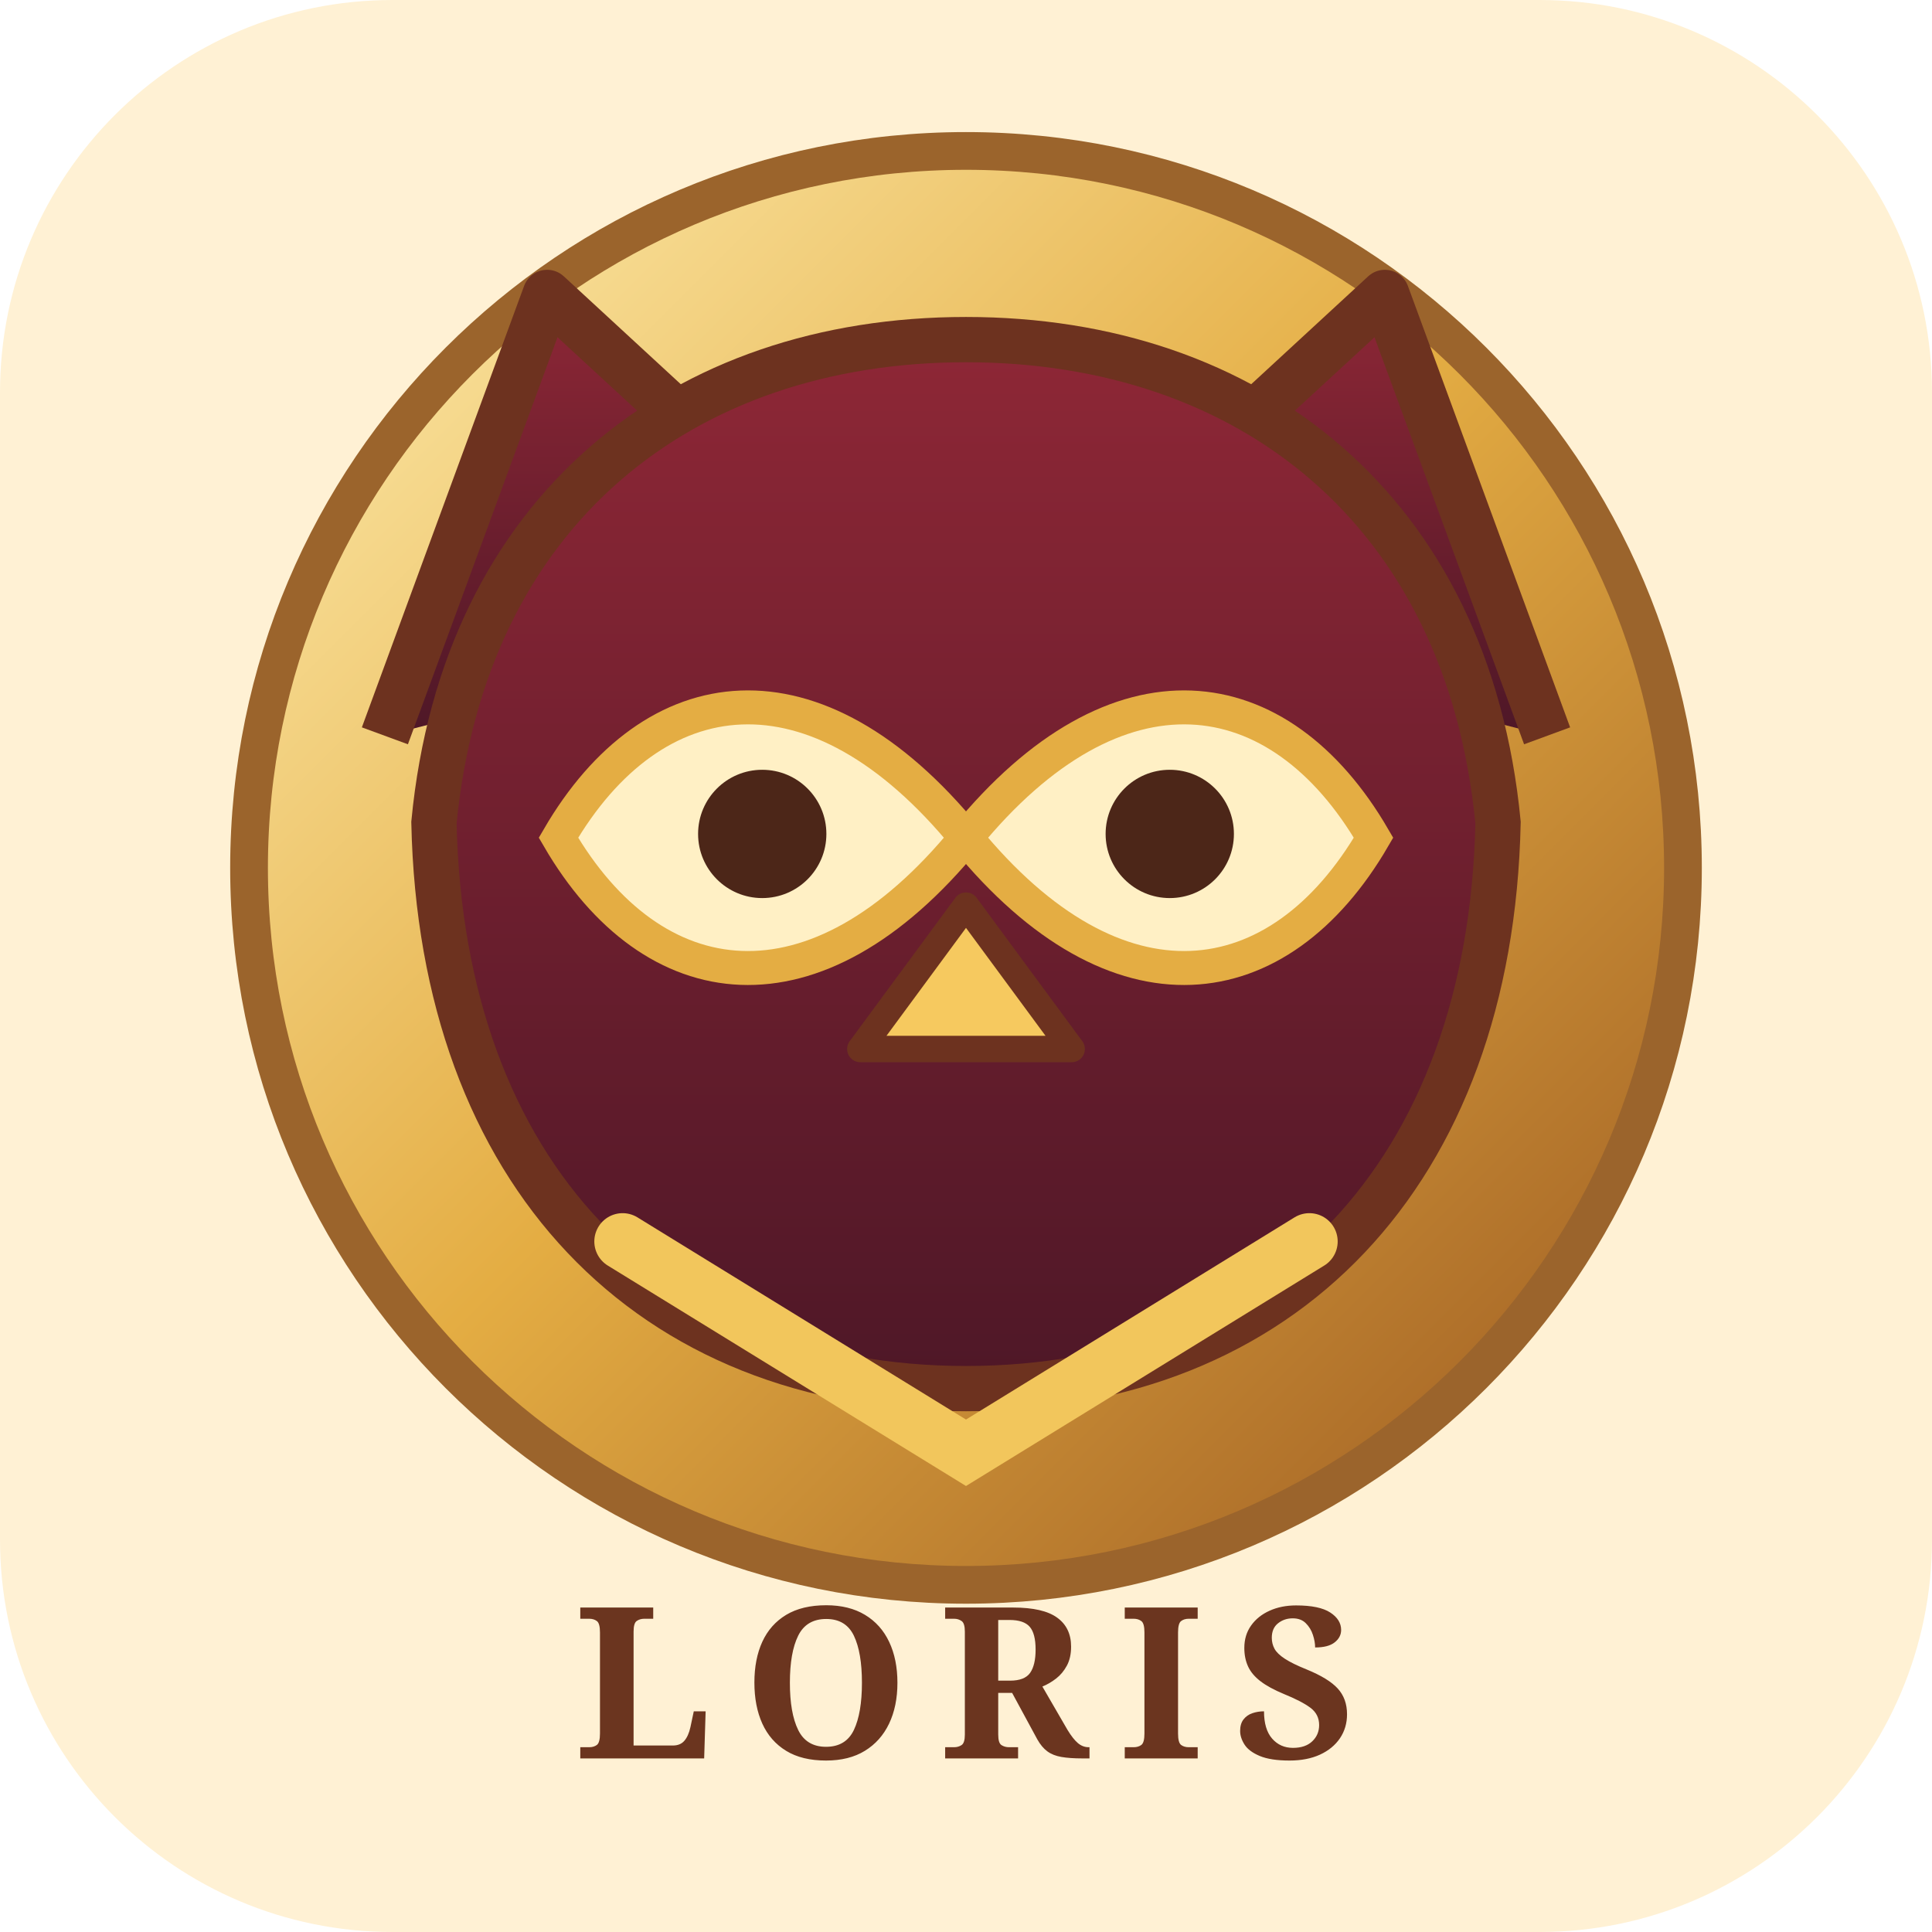
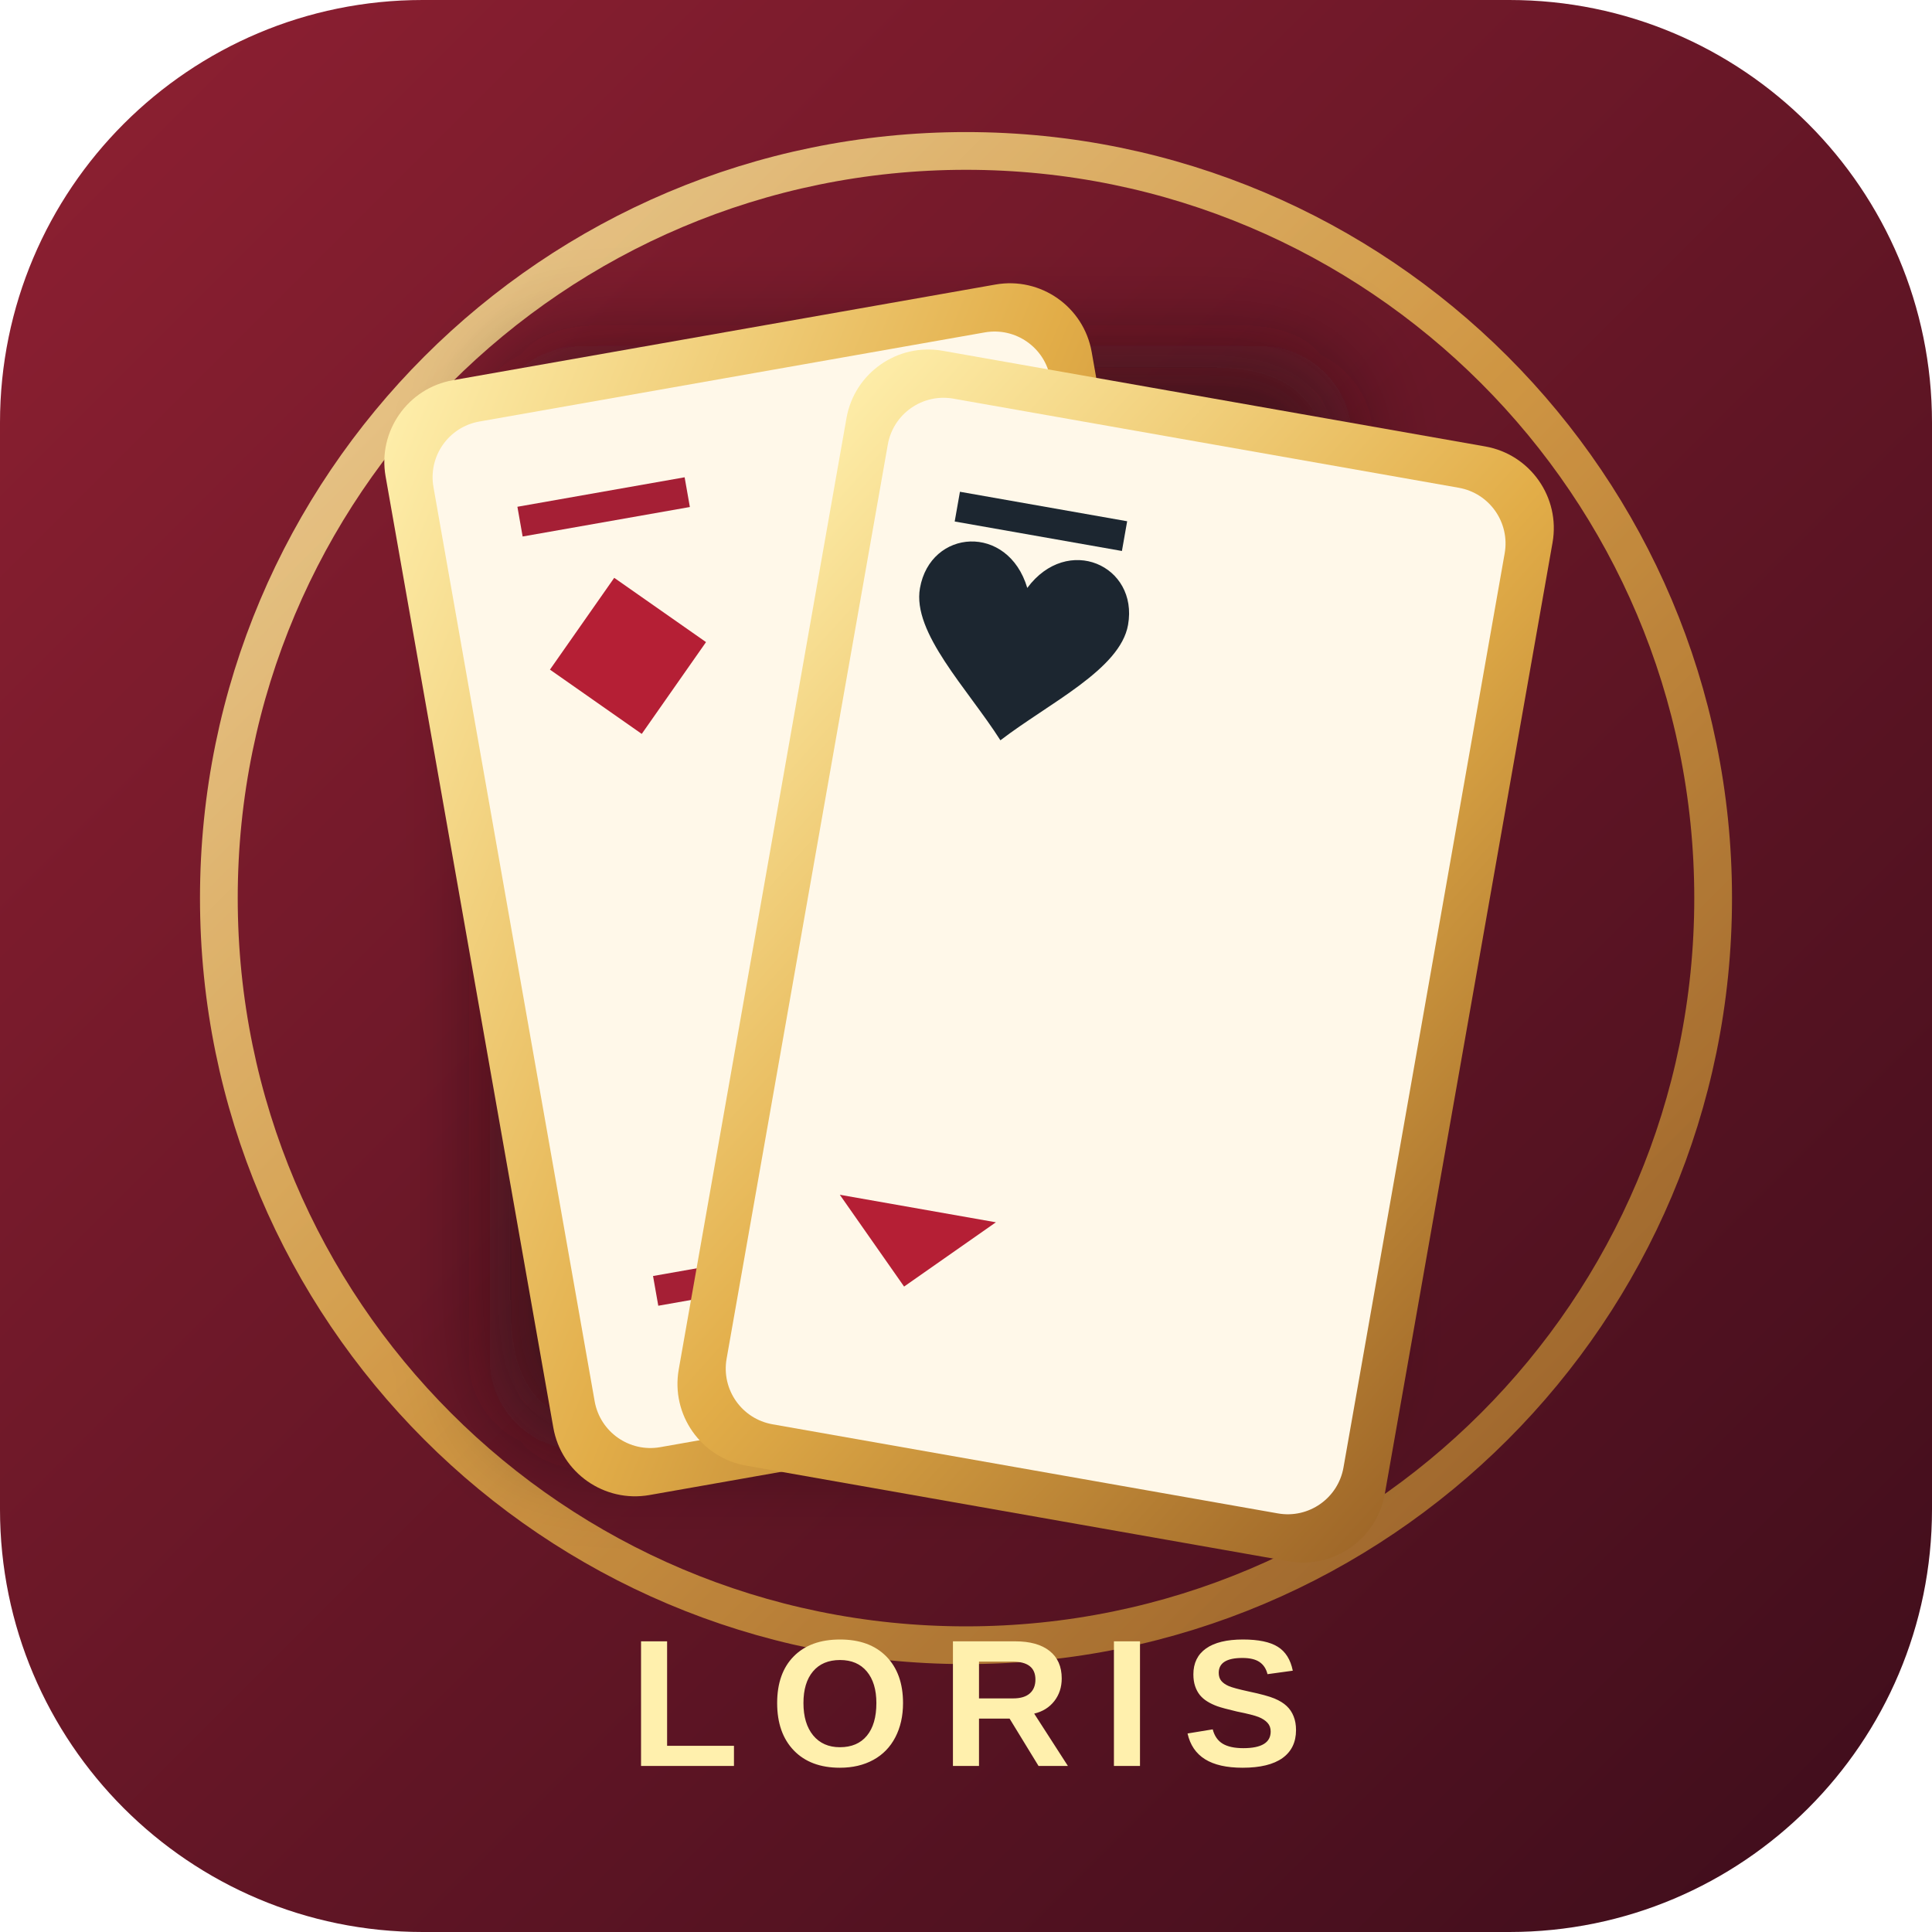
<svg xmlns="http://www.w3.org/2000/svg" viewBox="0 0 512 512">
  <defs>
-     <linearGradient id="g" x1="0" y1="0" x2="1" y2="1">
-       <stop stop-color="#fff0b5" />
-       <stop offset=".48" stop-color="#e4ad43" />
-       <stop offset="1" stop-color="#98551f" />
+     <linearGradient id="bg" x1="0" y1="0" x2="1" y2="1">
+       <stop stop-color="#8f2032" />
+       <stop offset="1" stop-color="#3d0d1b" />
    </linearGradient>
-     <linearGradient id="r" x1="0" y1="0" x2="0" y2="1">
-       <stop stop-color="#8e2736" />
-       <stop offset="1" stop-color="#4e1727" />
+     <linearGradient id="gold" x1="0" y1="0" x2="1" y2="1">
+       <stop stop-color="#fff0ad" />
+       <stop offset=".5" stop-color="#e2ad48" />
+       <stop offset="1" stop-color="#9c6427" />
    </linearGradient>
+     <filter id="shadow" x="-30%" y="-30%" width="160%" height="160%">
+       <feGaussianBlur stdDeviation="12" />
+     </filter>
  </defs>
-   <rect width="512" height="512" rx="104" fill="#fff1d4" />
-   <circle cx="256" cy="230" r="190" fill="url(#g)" stroke="#9b642c" stroke-width="10" />
-   <path d="M102 195 145 78l90 83M410 195 367 78l-90 83" fill="url(#r)" stroke="#6d321f" stroke-width="13" stroke-linejoin="round" />
-   <path d="M115 218c8-83 66-128 141-128s133 45 141 128c-2 93-57 150-141 150S117 311 115 218Z" fill="url(#r)" stroke="#6d321f" stroke-width="12" />
-   <path d="M148 222c25-43 68-49 108 0-40 49-83 43-108 0Zm108 0c40-49 83-43 108 0-25 43-68 49-108 0Z" fill="#fff0c5" stroke="#e4ad43" stroke-width="9" />
-   <circle cx="202" cy="221" r="17" fill="#4c2618" />
-   <circle cx="310" cy="221" r="17" fill="#4c2618" />
-   <path d="m256 240-28 38h56Z" fill="#f6c95f" stroke="#6d321f" stroke-width="7" stroke-linejoin="round" />
-   <path d="M165 329 256 385l91-56" fill="none" stroke="#f2c65c" stroke-width="15" stroke-linecap="round" />
-   <text x="256" y="466" text-anchor="middle" font-family="Georgia,serif" font-size="56" font-weight="bold" letter-spacing="8" fill="#6b351f">LORIS</text>
+   <rect width="512" height="512" rx="112" fill="url(#bg)" />
+   <circle cx="256" cy="238" r="198" fill="none" stroke="url(#gold)" stroke-width="10" opacity=".85" />
+   <path d="M154 92h180a24 24 0 0 1 24 24v244a24 24 0 0 1-24 24H154a24 24 0 0 1-24-24V116a24 24 0 0 1 24-24Z" fill="#160711" opacity=".45" filter="url(#shadow)" />
+   <g transform="rotate(-10 235 246)">
+     <rect x="125" y="83" width="190" height="300" rx="22" fill="url(#gold)" />
+     <rect x="137" y="95" width="166" height="276" rx="15" fill="#fff8e9" />
+     <path d="M158 119h45v8h-45z" fill="#a51f35" />
+     <path d="M180 142 201 163 180 184 159 163Z" fill="#b51f35" />
+     <path d="M262 286c-20-23-51-7-51 16 0 16 14 25 27 35 9 7 18 16 24 26 7-10 16-19 25-26 13-10 27-19 27-35 0-23-31-39-52-16Z" fill="#b51f35" />
+     <path d="M158 326h45v8h-45z" fill="#a51f35" />
+   </g>
+   <g transform="rotate(10 300 246)">
+     <rect x="202" y="104" width="190" height="300" rx="22" fill="url(#gold)" />
+     <rect x="214" y="116" width="166" height="276" rx="15" fill="#fff8e9" />
+     <path d="M235 140h45v8h-45z" fill="#1c2630" />
+     <path d="M257 162c-8-16-28-11-28 5 0 12 17 24 28 36 11-12 28-24 28-36 0-16-20-21-28-5Z" fill="#1c2630" />
+     <path d="M257 350 236 329h42Z" fill="#b51f35" />
+   </g>
+   <text x="256" y="468" text-anchor="middle" font-family="Arial,sans-serif" font-size="48" font-weight="900" letter-spacing="8" fill="#fff0ad">LORIS</text>
</svg>
